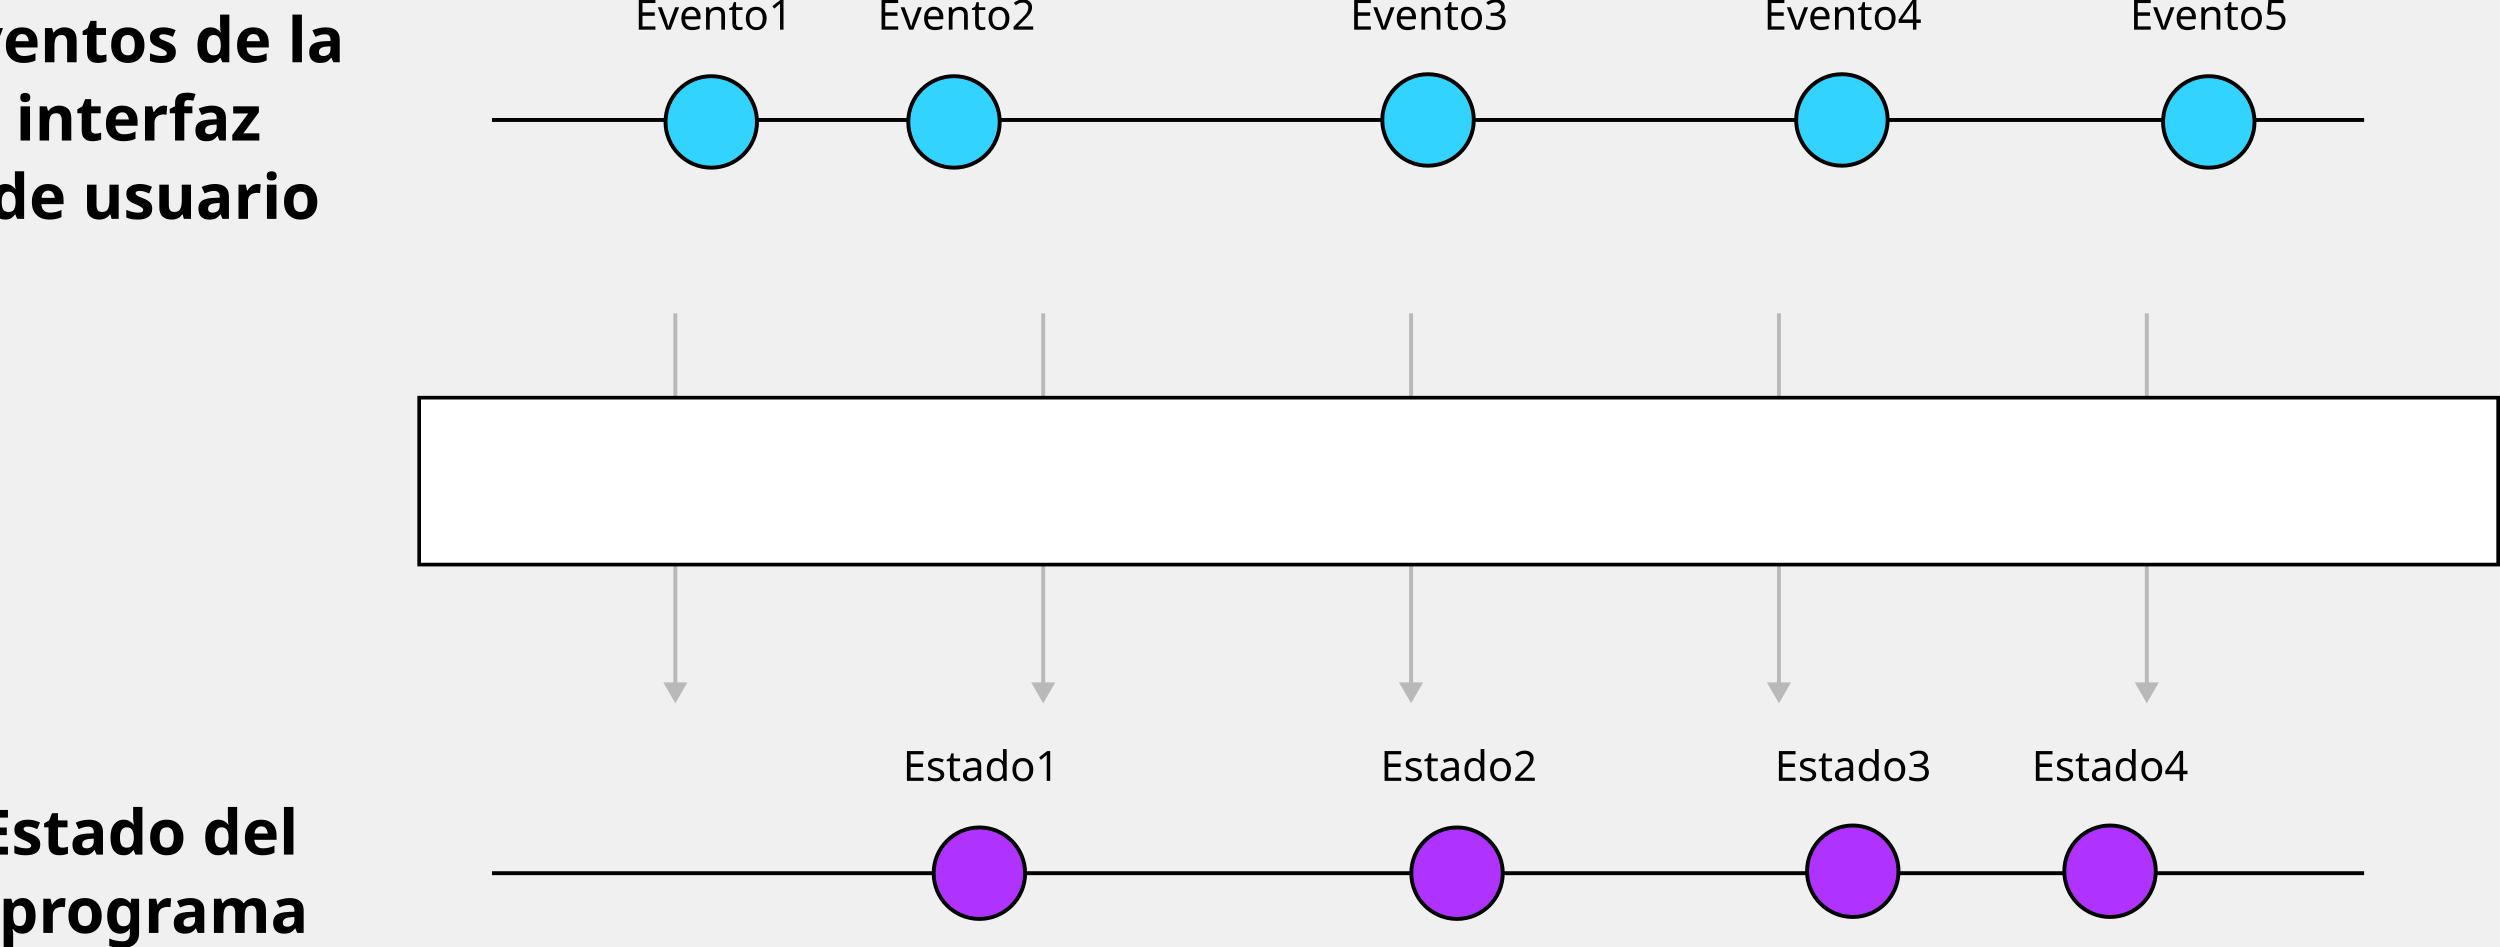
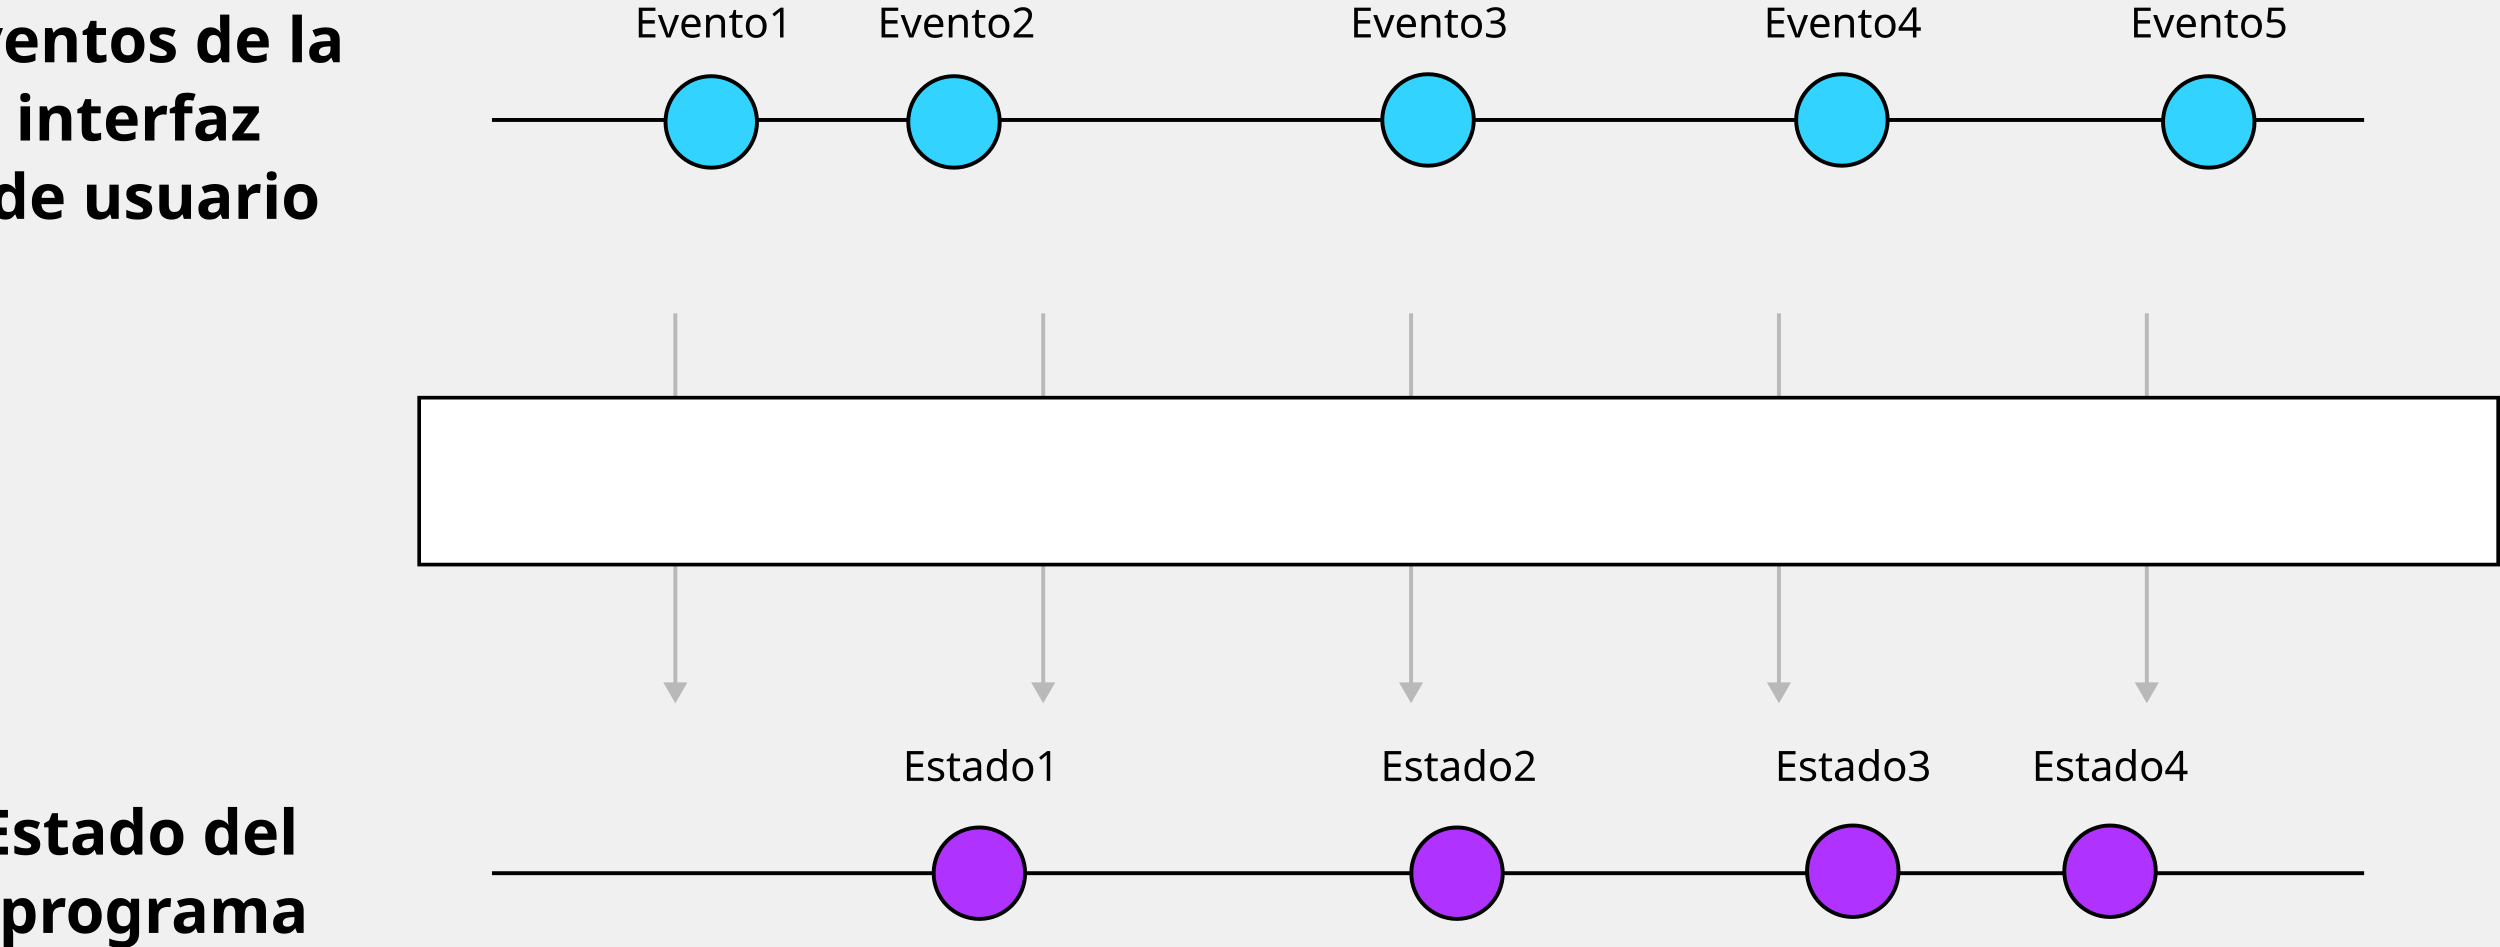
<svg xmlns="http://www.w3.org/2000/svg" width="168.955mm" height="63.993mm" viewBox="0 0 168.955 63.993" version="1.1" id="svg5">
  <defs id="defs2">
    <marker style="overflow:visible" id="TriangleStart" refX="0" refY="0" orient="auto-start-reverse" markerWidth="5.324" markerHeight="6.155" viewBox="0 0 5.324 6.155" preserveAspectRatio="xMidYMid">
      <path transform="scale(0.5)" style="fill:context-stroke;fill-rule:evenodd;stroke:context-stroke;stroke-width:1pt" d="M 5.77,0 -2.88,5 V -5 Z" id="path135" />
    </marker>
  </defs>
  <g id="layer1" transform="translate(-27.533,-14.13602)">
    <path style="fill:none;stroke:#000000;stroke-width:0.265;stroke-opacity:1" d="M 60.781,22.243 H 187.305" id="path368" />
    <circle style="fill:#32d4ff;fill-opacity:1;stroke:#000000;stroke-width:0.265;stroke-opacity:1" id="path1084" cx="75.601" cy="22.376" r="3.091" />
    <circle style="fill:#32d4ff;fill-opacity:1;stroke:#000000;stroke-width:0.265;stroke-opacity:1" id="path1084-3" cx="92.006" cy="22.376" r="3.091" />
    <circle style="fill:#32d4ff;fill-opacity:1;stroke:#000000;stroke-width:0.265;stroke-opacity:1" id="path1084-6" cx="124.043" cy="22.243" r="3.091" />
    <circle style="fill:#32d4ff;fill-opacity:1;stroke:#000000;stroke-width:0.265;stroke-opacity:1" id="path1084-7" cx="152.013" cy="22.243" r="3.091" />
    <circle style="fill:#32d4ff;fill-opacity:1;stroke:#000000;stroke-width:0.265;stroke-opacity:1" id="path1084-5" cx="176.806" cy="22.376" r="3.091" />
-     <text xml:space="preserve" style="font-size:2.822px;font-family:monospace;-inkscape-font-specification:monospace;fill:#32d4ff;fill-opacity:1;stroke:#000000;stroke-width:0.265;stroke-opacity:1" x="70.423" y="16.14" id="text1253">
-       <tspan style="font-style:normal;font-variant:normal;font-weight:normal;font-stretch:normal;font-family:Raleway;-inkscape-font-specification:Raleway;fill:#000000;fill-opacity:1;stroke:none;stroke-width:0.265" x="70.423" y="16.14" id="tspan1357">Evento1</tspan>
+     <text xml:space="preserve" style="font-size:2.822px;font-family:monospace;-inkscape-font-specification:monospace;fill:#32d4ff;fill-opacity:1;stroke:#000000;stroke-width:0.265;stroke-opacity:1" x="70.423" y="16.669" id="text1253">
+       <tspan style="font-style:normal;font-variant:normal;font-weight:normal;font-stretch:normal;font-family:Raleway;-inkscape-font-specification:Raleway;fill:#000000;fill-opacity:1;stroke:none;stroke-width:0.265" x="70.423" y="16.669" id="tspan1357">Evento1</tspan>
    </text>
-     <text xml:space="preserve" style="font-size:2.822px;font-family:monospace;-inkscape-font-specification:monospace;fill:#32d4ff;fill-opacity:1;stroke:#000000;stroke-width:0.265;stroke-opacity:1" x="86.827" y="16.14" id="text1253-3">
-       <tspan style="font-style:normal;font-variant:normal;font-weight:normal;font-stretch:normal;font-family:Raleway;-inkscape-font-specification:Raleway;fill:#000000;fill-opacity:1;stroke:none;stroke-width:0.265" x="86.827" y="16.14" id="tspan1357-5">Evento2</tspan>
+     <text xml:space="preserve" style="font-size:2.822px;font-family:monospace;-inkscape-font-specification:monospace;fill:#32d4ff;fill-opacity:1;stroke:#000000;stroke-width:0.265;stroke-opacity:1" x="86.827" y="16.669" id="text1253-3">
+       <tspan style="font-style:normal;font-variant:normal;font-weight:normal;font-stretch:normal;font-family:Raleway;-inkscape-font-specification:Raleway;fill:#000000;fill-opacity:1;stroke:none;stroke-width:0.265" x="86.827" y="16.669" id="tspan1357-5">Evento2</tspan>
    </text>
-     <text xml:space="preserve" style="font-size:2.822px;font-family:monospace;-inkscape-font-specification:monospace;fill:#32d4ff;fill-opacity:1;stroke:#000000;stroke-width:0.265;stroke-opacity:1" x="118.77" y="16.14" id="text1253-3-6">
-       <tspan style="font-style:normal;font-variant:normal;font-weight:normal;font-stretch:normal;font-family:Raleway;-inkscape-font-specification:Raleway;fill:#000000;fill-opacity:1;stroke:none;stroke-width:0.265" x="118.77" y="16.14" id="tspan1357-5-2">Evento3</tspan>
+     <text xml:space="preserve" style="font-size:2.822px;font-family:monospace;-inkscape-font-specification:monospace;fill:#32d4ff;fill-opacity:1;stroke:#000000;stroke-width:0.265;stroke-opacity:1" x="118.77" y="16.669" id="text1253-3-6">
+       <tspan style="font-style:normal;font-variant:normal;font-weight:normal;font-stretch:normal;font-family:Raleway;-inkscape-font-specification:Raleway;fill:#000000;fill-opacity:1;stroke:none;stroke-width:0.265" x="118.77" y="16.669" id="tspan1357-5-2">Evento3</tspan>
    </text>
-     <text xml:space="preserve" style="font-size:2.822px;font-family:monospace;-inkscape-font-specification:monospace;fill:#32d4ff;fill-opacity:1;stroke:#000000;stroke-width:0.265;stroke-opacity:1" x="146.719" y="16.14" id="text1253-3-6-9">
-       <tspan style="font-style:normal;font-variant:normal;font-weight:normal;font-stretch:normal;font-family:Raleway;-inkscape-font-specification:Raleway;fill:#000000;fill-opacity:1;stroke:none;stroke-width:0.265" x="146.719" y="16.14" id="tspan1357-5-2-1">Evento4</tspan>
+     <text xml:space="preserve" style="font-size:2.822px;font-family:monospace;-inkscape-font-specification:monospace;fill:#32d4ff;fill-opacity:1;stroke:#000000;stroke-width:0.265;stroke-opacity:1" x="146.719" y="16.669" id="text1253-3-6-9">
+       <tspan style="font-style:normal;font-variant:normal;font-weight:normal;font-stretch:normal;font-family:Raleway;-inkscape-font-specification:Raleway;fill:#000000;fill-opacity:1;stroke:none;stroke-width:0.265" x="146.719" y="16.669" id="tspan1357-5-2-1">Evento4</tspan>
    </text>
-     <text xml:space="preserve" style="font-size:2.822px;font-family:monospace;-inkscape-font-specification:monospace;fill:#32d4ff;fill-opacity:1;stroke:#000000;stroke-width:0.265;stroke-opacity:1" x="171.478" y="16.14" id="text1253-3-6-9-2">
-       <tspan style="font-style:normal;font-variant:normal;font-weight:normal;font-stretch:normal;font-family:Raleway;-inkscape-font-specification:Raleway;fill:#000000;fill-opacity:1;stroke:none;stroke-width:0.265" x="171.478" y="16.14" id="tspan1357-5-2-1-7">Evento5</tspan>
+     <text xml:space="preserve" style="font-size:2.822px;font-family:monospace;-inkscape-font-specification:monospace;fill:#32d4ff;fill-opacity:1;stroke:#000000;stroke-width:0.265;stroke-opacity:1" x="171.478" y="16.669" id="text1253-3-6-9-2">
+       <tspan style="font-style:normal;font-variant:normal;font-weight:normal;font-stretch:normal;font-family:Raleway;-inkscape-font-specification:Raleway;fill:#000000;fill-opacity:1;stroke:none;stroke-width:0.265" x="171.478" y="16.669" id="tspan1357-5-2-1-7">Evento5</tspan>
    </text>
    <path style="fill:none;stroke:#000000;stroke-width:0.265;stroke-opacity:1" d="M 60.781,73.148 H 187.305" id="path368-0" />
    <circle style="fill:#af32ff;fill-opacity:1;stroke:#000000;stroke-width:0.265;stroke-opacity:1" id="path1084-9" cx="93.722" cy="73.148" r="3.091" />
    <circle style="fill:#af32ff;fill-opacity:1;stroke:#000000;stroke-width:0.265;stroke-opacity:1" id="path1084-3-3" cx="126.002" cy="73.148" r="3.091" />
    <circle style="fill:#af32ff;fill-opacity:1;stroke:#000000;stroke-width:0.265;stroke-opacity:1" id="path1084-6-6" cx="152.747" cy="73.016" r="3.091" />
    <circle style="fill:#af32ff;fill-opacity:1;stroke:#000000;stroke-width:0.265;stroke-opacity:1" id="path1084-7-0" cx="170.134" cy="73.016" r="3.091" />
    <text xml:space="preserve" style="font-size:2.822px;font-family:monospace;-inkscape-font-specification:monospace;fill:#32d4ff;fill-opacity:1;stroke:#000000;stroke-width:0.265;stroke-opacity:1" x="88.543" y="66.912" id="text1253-2">
      <tspan style="font-style:normal;font-variant:normal;font-weight:normal;font-stretch:normal;font-family:Raleway;-inkscape-font-specification:Raleway;fill:#000000;fill-opacity:1;stroke:none;stroke-width:0.265" x="88.543" y="66.912" id="tspan1357-6">Estado1</tspan>
    </text>
    <text xml:space="preserve" style="font-size:2.822px;font-family:monospace;-inkscape-font-specification:monospace;fill:#32d4ff;fill-opacity:1;stroke:#000000;stroke-width:0.265;stroke-opacity:1" x="120.823" y="66.912" id="text1253-3-1">
      <tspan style="font-style:normal;font-variant:normal;font-weight:normal;font-stretch:normal;font-family:Raleway;-inkscape-font-specification:Raleway;fill:#000000;fill-opacity:1;stroke:none;stroke-width:0.265" x="120.823" y="66.912" id="tspan1357-5-8">Estado2</tspan>
    </text>
    <text xml:space="preserve" style="font-size:2.822px;font-family:monospace;-inkscape-font-specification:monospace;fill:#32d4ff;fill-opacity:1;stroke:#000000;stroke-width:0.265;stroke-opacity:1" x="147.474" y="66.912" id="text1253-3-6-7">
      <tspan style="font-style:normal;font-variant:normal;font-weight:normal;font-stretch:normal;font-family:Raleway;-inkscape-font-specification:Raleway;fill:#000000;fill-opacity:1;stroke:none;stroke-width:0.265" x="147.474" y="66.912" id="tspan1357-5-2-9">Estado3</tspan>
    </text>
    <text xml:space="preserve" style="font-size:2.822px;font-family:monospace;-inkscape-font-specification:monospace;fill:#32d4ff;fill-opacity:1;stroke:#000000;stroke-width:0.265;stroke-opacity:1" x="164.84" y="66.912" id="text1253-3-6-9-20">
      <tspan style="font-style:normal;font-variant:normal;font-weight:normal;font-stretch:normal;font-family:Raleway;-inkscape-font-specification:Raleway;fill:#000000;fill-opacity:1;stroke:none;stroke-width:0.265" x="164.84" y="66.912" id="tspan1357-5-2-1-2">Estado4</tspan>
    </text>
    <g id="g5292" style="stroke:#b9b9b9;stroke-opacity:1">
      <path style="fill:#ffffff;fill-opacity:1;stroke:#b9b9b9;stroke-width:0.265;stroke-dasharray:none;stroke-opacity:1;marker-end:url(#TriangleStart)" d="M 73.174,35.31 V 60.725" id="path3226" />
      <path style="fill:#ffffff;fill-opacity:1;stroke:#b9b9b9;stroke-width:0.265;stroke-dasharray:none;stroke-opacity:1;marker-end:url(#TriangleStart)" d="M 98.035,35.31 V 60.725" id="path3226-8" />
      <path style="fill:#ffffff;fill-opacity:1;stroke:#b9b9b9;stroke-width:0.265;stroke-dasharray:none;stroke-opacity:1;marker-end:url(#TriangleStart)" d="M 122.896,35.31 V 60.725" id="path3226-3" />
      <path style="fill:#ffffff;fill-opacity:1;stroke:#b9b9b9;stroke-width:0.265;stroke-dasharray:none;stroke-opacity:1;marker-end:url(#TriangleStart)" d="M 147.757,35.31 V 60.725" id="path3226-2" />
      <path style="fill:#ffffff;fill-opacity:1;stroke:#b9b9b9;stroke-width:0.265;stroke-dasharray:none;stroke-opacity:1;marker-end:url(#TriangleStart)" d="M 172.618,35.31 V 60.725" id="path3226-4" />
    </g>
    <rect style="fill:#ffffff;fill-opacity:1;stroke:#000000;stroke-width:0.247;stroke-opacity:1" id="rect1764" width="140.502" height="11.28" x="55.862" y="41.012" />
    <text xml:space="preserve" style="font-style:normal;font-variant:normal;font-weight:normal;font-stretch:normal;font-size:4.233px;font-family:Raleway;-inkscape-font-specification:Raleway;fill:#ffffff;fill-opacity:1;stroke:#b9b9b9;stroke-width:0.265;stroke-dasharray:none;stroke-opacity:1" x="40.741" y="18.343" id="text5424">
      <tspan id="tspan5422" style="font-weight:bold;font-size:4.233px;text-align:center;text-anchor:middle;fill:#000000;fill-opacity:1;stroke:none;stroke-width:0.265;stroke-opacity:1" x="40.741" y="18.343">Eventos de la</tspan>
      <tspan style="font-weight:bold;font-size:4.233px;text-align:center;text-anchor:middle;fill:#000000;fill-opacity:1;stroke:none;stroke-width:0.265;stroke-opacity:1" x="40.741" y="23.635" id="tspan5426">interfaz</tspan>
      <tspan style="font-weight:bold;font-size:4.233px;text-align:center;text-anchor:middle;fill:#000000;fill-opacity:1;stroke:none;stroke-width:0.265;stroke-opacity:1" x="40.741" y="28.926" id="tspan7273">de usuario</tspan>
    </text>
    <text xml:space="preserve" style="font-style:normal;font-variant:normal;font-weight:normal;font-stretch:normal;font-size:4.233px;font-family:Raleway;-inkscape-font-specification:Raleway;fill:#ffffff;fill-opacity:1;stroke:#b9b9b9;stroke-width:0.265;stroke-dasharray:none;stroke-opacity:1" x="40.667" y="71.894" id="text5424-7">
      <tspan style="font-weight:bold;font-size:4.233px;text-align:center;text-anchor:middle;fill:#000000;fill-opacity:1;stroke:none;stroke-width:0.265;stroke-opacity:1" x="40.667" y="71.894" id="tspan5426-4">Estado del</tspan>
      <tspan style="font-weight:bold;font-size:4.233px;text-align:center;text-anchor:middle;fill:#000000;fill-opacity:1;stroke:none;stroke-width:0.265;stroke-opacity:1" x="40.667" y="77.185" id="tspan5469">programa</tspan>
    </text>
  </g>
</svg>
